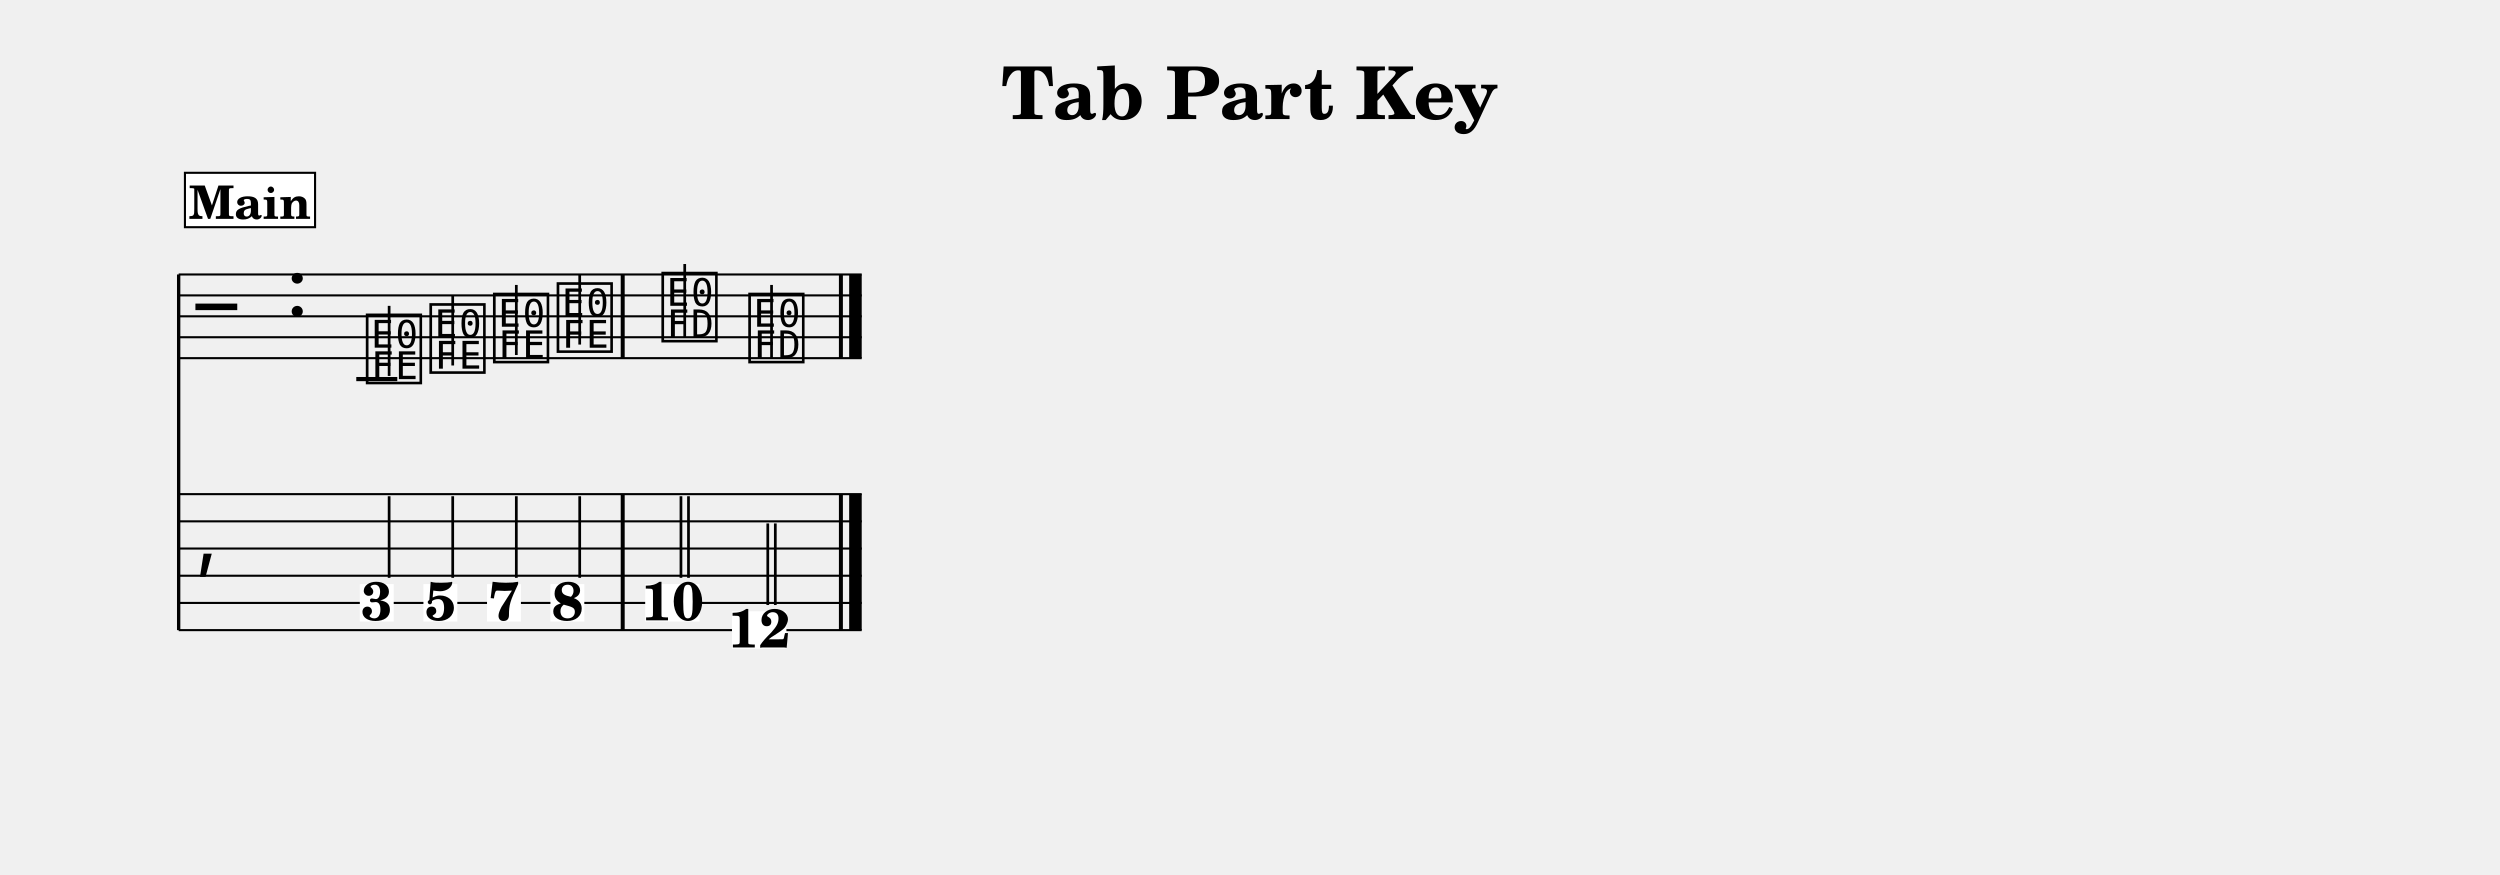
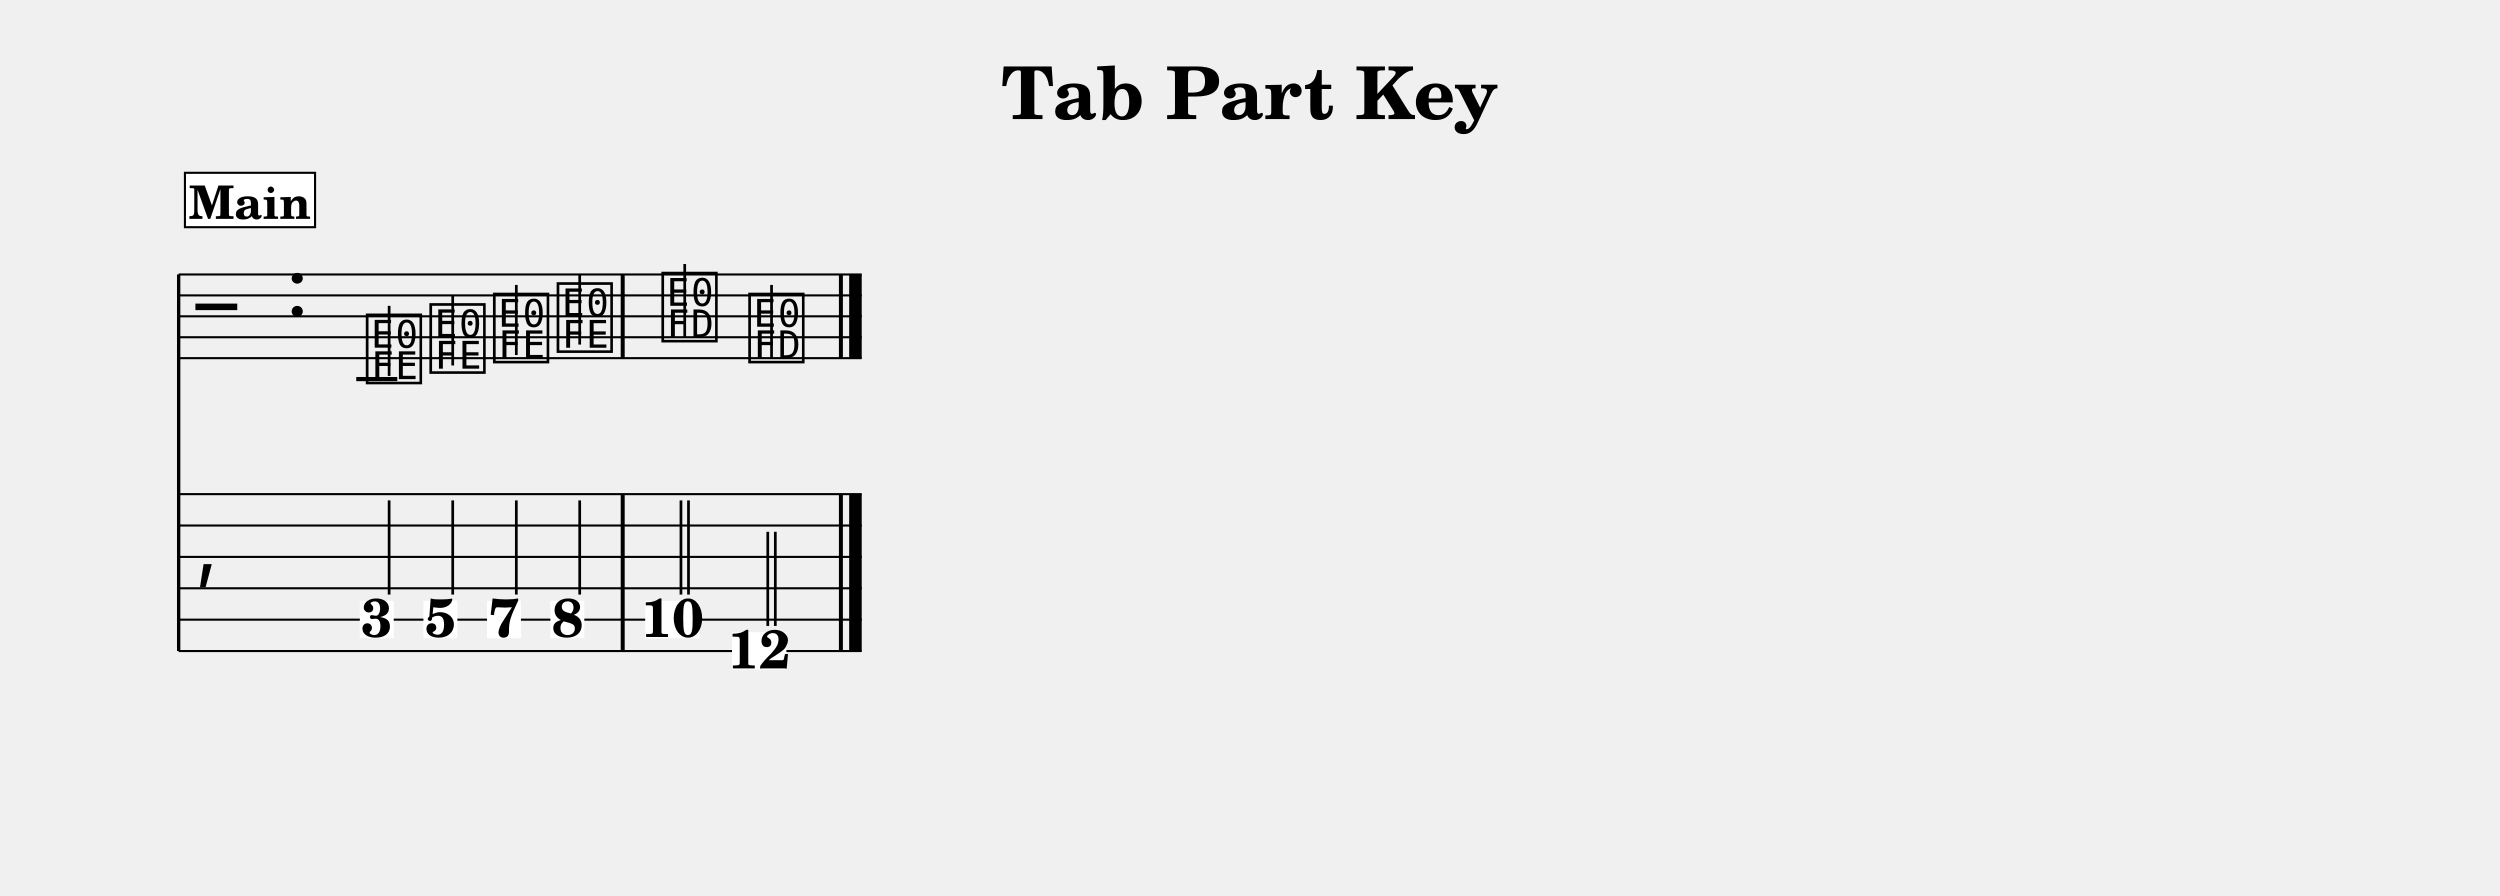
- <svg xmlns="http://www.w3.org/2000/svg" width="1195.0" height="418.1" viewBox="0 0 119.50 41.81" font-family="TeX Gyre Schola, serif">
+ <svg xmlns="http://www.w3.org/2000/svg" width="1195.0" height="428.1" viewBox="0 0 119.50 42.81" font-family="TeX Gyre Schola, serif">
  <style>
  @font-face { font-family: 'Emmentaler'; src: local('Emmentaler'); }
  .music { font-family: 'Emmentaler', serif; }
</style>
  <text x="59.75" y="5.69" font-size="3.49" font-weight="bold" text-anchor="middle" data-pos="598">Tab Part Key</text>
  <g transform="translate(8.54,0.00) scale(1,1)">
-     <line x1="0.00" y1="13.12" x2="0.00" y2="30.12" stroke="#000000" stroke-width="0.160" />
+     <line x1="0.00" y1="13.12" x2="0.00" y2="31.12" stroke="#000000" stroke-width="0.160" />
    <line x1="0.00" y1="13.12" x2="32.65" y2="13.12" stroke="#000000" stroke-width="0.100" />
    <line x1="0.00" y1="14.12" x2="32.65" y2="14.12" stroke="#000000" stroke-width="0.100" />
    <line x1="0.00" y1="15.12" x2="32.65" y2="15.12" stroke="#000000" stroke-width="0.100" />
    <line x1="0.00" y1="16.12" x2="32.65" y2="16.12" stroke="#000000" stroke-width="0.100" />
    <line x1="0.00" y1="17.12" x2="32.65" y2="17.12" stroke="#000000" stroke-width="0.100" />
    <text class="music" x="0.80" y="16.12" font-size="4.00"></text>
    <text class="music" x="5.12" y="15.12" font-size="4.00" data-pos="630"></text>
    <line x1="8.49" y1="18.12" x2="10.45" y2="18.12" stroke="#000000" stroke-width="0.200" />
    <text class="music" x="8.82" y="18.12" font-size="4.00" data-pos="769"></text>
    <line x1="10.06" y1="17.97" x2="10.06" y2="14.62" stroke="#000000" stroke-width="0.130" />
    <text class="music" x="11.86" y="17.62" font-size="4.00" data-pos="772"></text>
    <line x1="13.10" y1="17.47" x2="13.10" y2="14.12" stroke="#000000" stroke-width="0.130" />
    <text class="music" x="14.90" y="17.12" font-size="4.00" data-pos="774"></text>
    <line x1="16.14" y1="16.97" x2="16.14" y2="13.62" stroke="#000000" stroke-width="0.130" />
    <text class="music" x="17.94" y="16.62" font-size="4.00" data-pos="776"></text>
    <line x1="19.17" y1="16.47" x2="19.17" y2="13.12" stroke="#000000" stroke-width="0.130" />
    <text class="music" x="22.95" y="16.12" font-size="4.00" data-pos="780"></text>
    <line x1="24.19" y1="16.12" x2="24.19" y2="12.62" stroke="#000000" stroke-width="0.130" />
    <text class="music" x="27.10" y="17.12" font-size="4.00" data-pos="783"></text>
    <line x1="28.34" y1="17.12" x2="28.34" y2="13.62" stroke="#000000" stroke-width="0.130" />
    <rect x="21.13" y="13.12" width="0.19" height="4.00" data-pos="778" />
    <rect x="31.56" y="13.12" width="0.19" height="4.00" data-pos="784" />
    <rect x="32.05" y="13.12" width="0.60" height="4.00" data-pos="784" />
    <line x1="0.00" y1="23.62" x2="32.65" y2="23.62" stroke="#000000" stroke-width="0.100" />
-     <line x1="0.00" y1="24.92" x2="32.65" y2="24.92" stroke="#000000" stroke-width="0.100" />
-     <line x1="0.00" y1="26.22" x2="32.65" y2="26.22" stroke="#000000" stroke-width="0.100" />
-     <line x1="0.00" y1="27.52" x2="32.65" y2="27.52" stroke="#000000" stroke-width="0.100" />
-     <line x1="0.00" y1="28.82" x2="32.65" y2="28.82" stroke="#000000" stroke-width="0.100" />
-     <line x1="0.00" y1="30.12" x2="32.65" y2="30.12" stroke="#000000" stroke-width="0.100" />
-     <text class="music" x="0.80" y="26.87" font-size="4.00"></text>
-     <rect x="21.13" y="23.62" width="0.19" height="6.50" data-pos="751" />
-     <rect x="31.56" y="23.62" width="0.19" height="6.50" data-pos="758" />
-     <rect x="32.05" y="23.62" width="0.60" height="6.50" data-pos="758" />
-     <rect x="8.66" y="27.92" width="1.62" height="1.79" fill="#FFFFFF" data-pos="738" />
-     <text x="9.47" y="29.65" font-size="2.60" font-weight="bold" text-anchor="middle" data-pos="738">3</text>
-     <line x1="10.06" y1="27.62" x2="10.06" y2="23.72" stroke="#000000" stroke-width="0.130" />
-     <rect x="11.70" y="27.92" width="1.62" height="1.79" fill="#FFFFFF" data-pos="742" />
-     <text x="12.51" y="29.65" font-size="2.60" font-weight="bold" text-anchor="middle" data-pos="742">5</text>
-     <line x1="13.10" y1="27.62" x2="13.10" y2="23.72" stroke="#000000" stroke-width="0.130" />
-     <rect x="14.74" y="27.92" width="1.62" height="1.79" fill="#FFFFFF" data-pos="745" />
-     <text x="15.55" y="29.65" font-size="2.60" font-weight="bold" text-anchor="middle" data-pos="745">7</text>
-     <line x1="16.14" y1="27.62" x2="16.14" y2="23.72" stroke="#000000" stroke-width="0.130" />
-     <rect x="17.77" y="27.92" width="1.62" height="1.79" fill="#FFFFFF" data-pos="748" />
-     <text x="18.59" y="29.65" font-size="2.60" font-weight="bold" text-anchor="middle" data-pos="748">8</text>
-     <line x1="19.17" y1="27.62" x2="19.17" y2="23.72" stroke="#000000" stroke-width="0.130" />
-     <rect x="22.30" y="27.92" width="2.60" height="1.79" fill="#FFFFFF" data-pos="753" />
-     <text x="23.60" y="29.65" font-size="2.60" font-weight="bold" text-anchor="middle" data-pos="753">10</text>
-     <line x1="24.01" y1="27.62" x2="24.01" y2="23.72" stroke="#000000" stroke-width="0.130" />
-     <line x1="24.37" y1="27.62" x2="24.37" y2="23.72" stroke="#000000" stroke-width="0.130" />
-     <rect x="26.45" y="29.22" width="2.60" height="1.79" fill="#FFFFFF" data-pos="757" />
-     <text x="27.75" y="30.95" font-size="2.60" font-weight="bold" text-anchor="middle" data-pos="757">12</text>
-     <line x1="28.16" y1="28.92" x2="28.16" y2="25.02" stroke="#000000" stroke-width="0.130" />
-     <line x1="28.52" y1="28.92" x2="28.52" y2="25.02" stroke="#000000" stroke-width="0.130" />
+     <line x1="0.00" y1="25.12" x2="32.65" y2="25.12" stroke="#000000" stroke-width="0.100" />
+     <line x1="0.00" y1="26.62" x2="32.65" y2="26.62" stroke="#000000" stroke-width="0.100" />
+     <line x1="0.00" y1="28.12" x2="32.65" y2="28.12" stroke="#000000" stroke-width="0.100" />
+     <line x1="0.00" y1="29.62" x2="32.65" y2="29.62" stroke="#000000" stroke-width="0.100" />
+     <line x1="0.00" y1="31.12" x2="32.65" y2="31.12" stroke="#000000" stroke-width="0.100" />
+     <text class="music" x="0.80" y="27.37" font-size="4.00"></text>
+     <rect x="21.13" y="23.62" width="0.19" height="7.50" data-pos="751" />
+     <rect x="31.56" y="23.62" width="0.19" height="7.50" data-pos="758" />
+     <rect x="32.05" y="23.62" width="0.60" height="7.50" data-pos="758" />
+     <rect x="8.66" y="28.72" width="1.62" height="1.79" fill="#FFFFFF" data-pos="738" />
+     <text x="9.47" y="30.45" font-size="2.60" font-weight="bold" text-anchor="middle" data-pos="738">3</text>
+     <line x1="10.06" y1="28.42" x2="10.06" y2="23.92" stroke="#000000" stroke-width="0.130" />
+     <rect x="11.70" y="28.72" width="1.62" height="1.79" fill="#FFFFFF" data-pos="742" />
+     <text x="12.51" y="30.45" font-size="2.60" font-weight="bold" text-anchor="middle" data-pos="742">5</text>
+     <line x1="13.10" y1="28.42" x2="13.10" y2="23.92" stroke="#000000" stroke-width="0.130" />
+     <rect x="14.74" y="28.72" width="1.62" height="1.79" fill="#FFFFFF" data-pos="745" />
+     <text x="15.55" y="30.45" font-size="2.60" font-weight="bold" text-anchor="middle" data-pos="745">7</text>
+     <line x1="16.14" y1="28.42" x2="16.14" y2="23.92" stroke="#000000" stroke-width="0.130" />
+     <rect x="17.77" y="28.72" width="1.62" height="1.79" fill="#FFFFFF" data-pos="748" />
+     <text x="18.59" y="30.45" font-size="2.60" font-weight="bold" text-anchor="middle" data-pos="748">8</text>
+     <line x1="19.17" y1="28.42" x2="19.17" y2="23.92" stroke="#000000" stroke-width="0.130" />
+     <rect x="22.30" y="28.72" width="2.60" height="1.79" fill="#FFFFFF" data-pos="753" />
+     <text x="23.60" y="30.45" font-size="2.60" font-weight="bold" text-anchor="middle" data-pos="753">10</text>
+     <line x1="24.01" y1="28.42" x2="24.01" y2="23.92" stroke="#000000" stroke-width="0.130" />
+     <line x1="24.37" y1="28.42" x2="24.37" y2="23.92" stroke="#000000" stroke-width="0.130" />
+     <rect x="26.45" y="30.22" width="2.60" height="1.79" fill="#FFFFFF" data-pos="757" />
+     <text x="27.75" y="31.95" font-size="2.60" font-weight="bold" text-anchor="middle" data-pos="757">12</text>
+     <line x1="28.16" y1="29.92" x2="28.16" y2="25.42" stroke="#000000" stroke-width="0.130" />
+     <line x1="28.52" y1="29.92" x2="28.52" y2="25.42" stroke="#000000" stroke-width="0.130" />
    <rect x="0.30" y="8.26" width="6.22" height="2.60" fill="#FFFFFF" stroke="#000000" stroke-width="0.100" data-pos="701" />
    <text x="3.41" y="10.46" font-size="2.20" font-weight="bold" text-anchor="middle" data-pos="701">Main</text>
  </g>
</svg>
